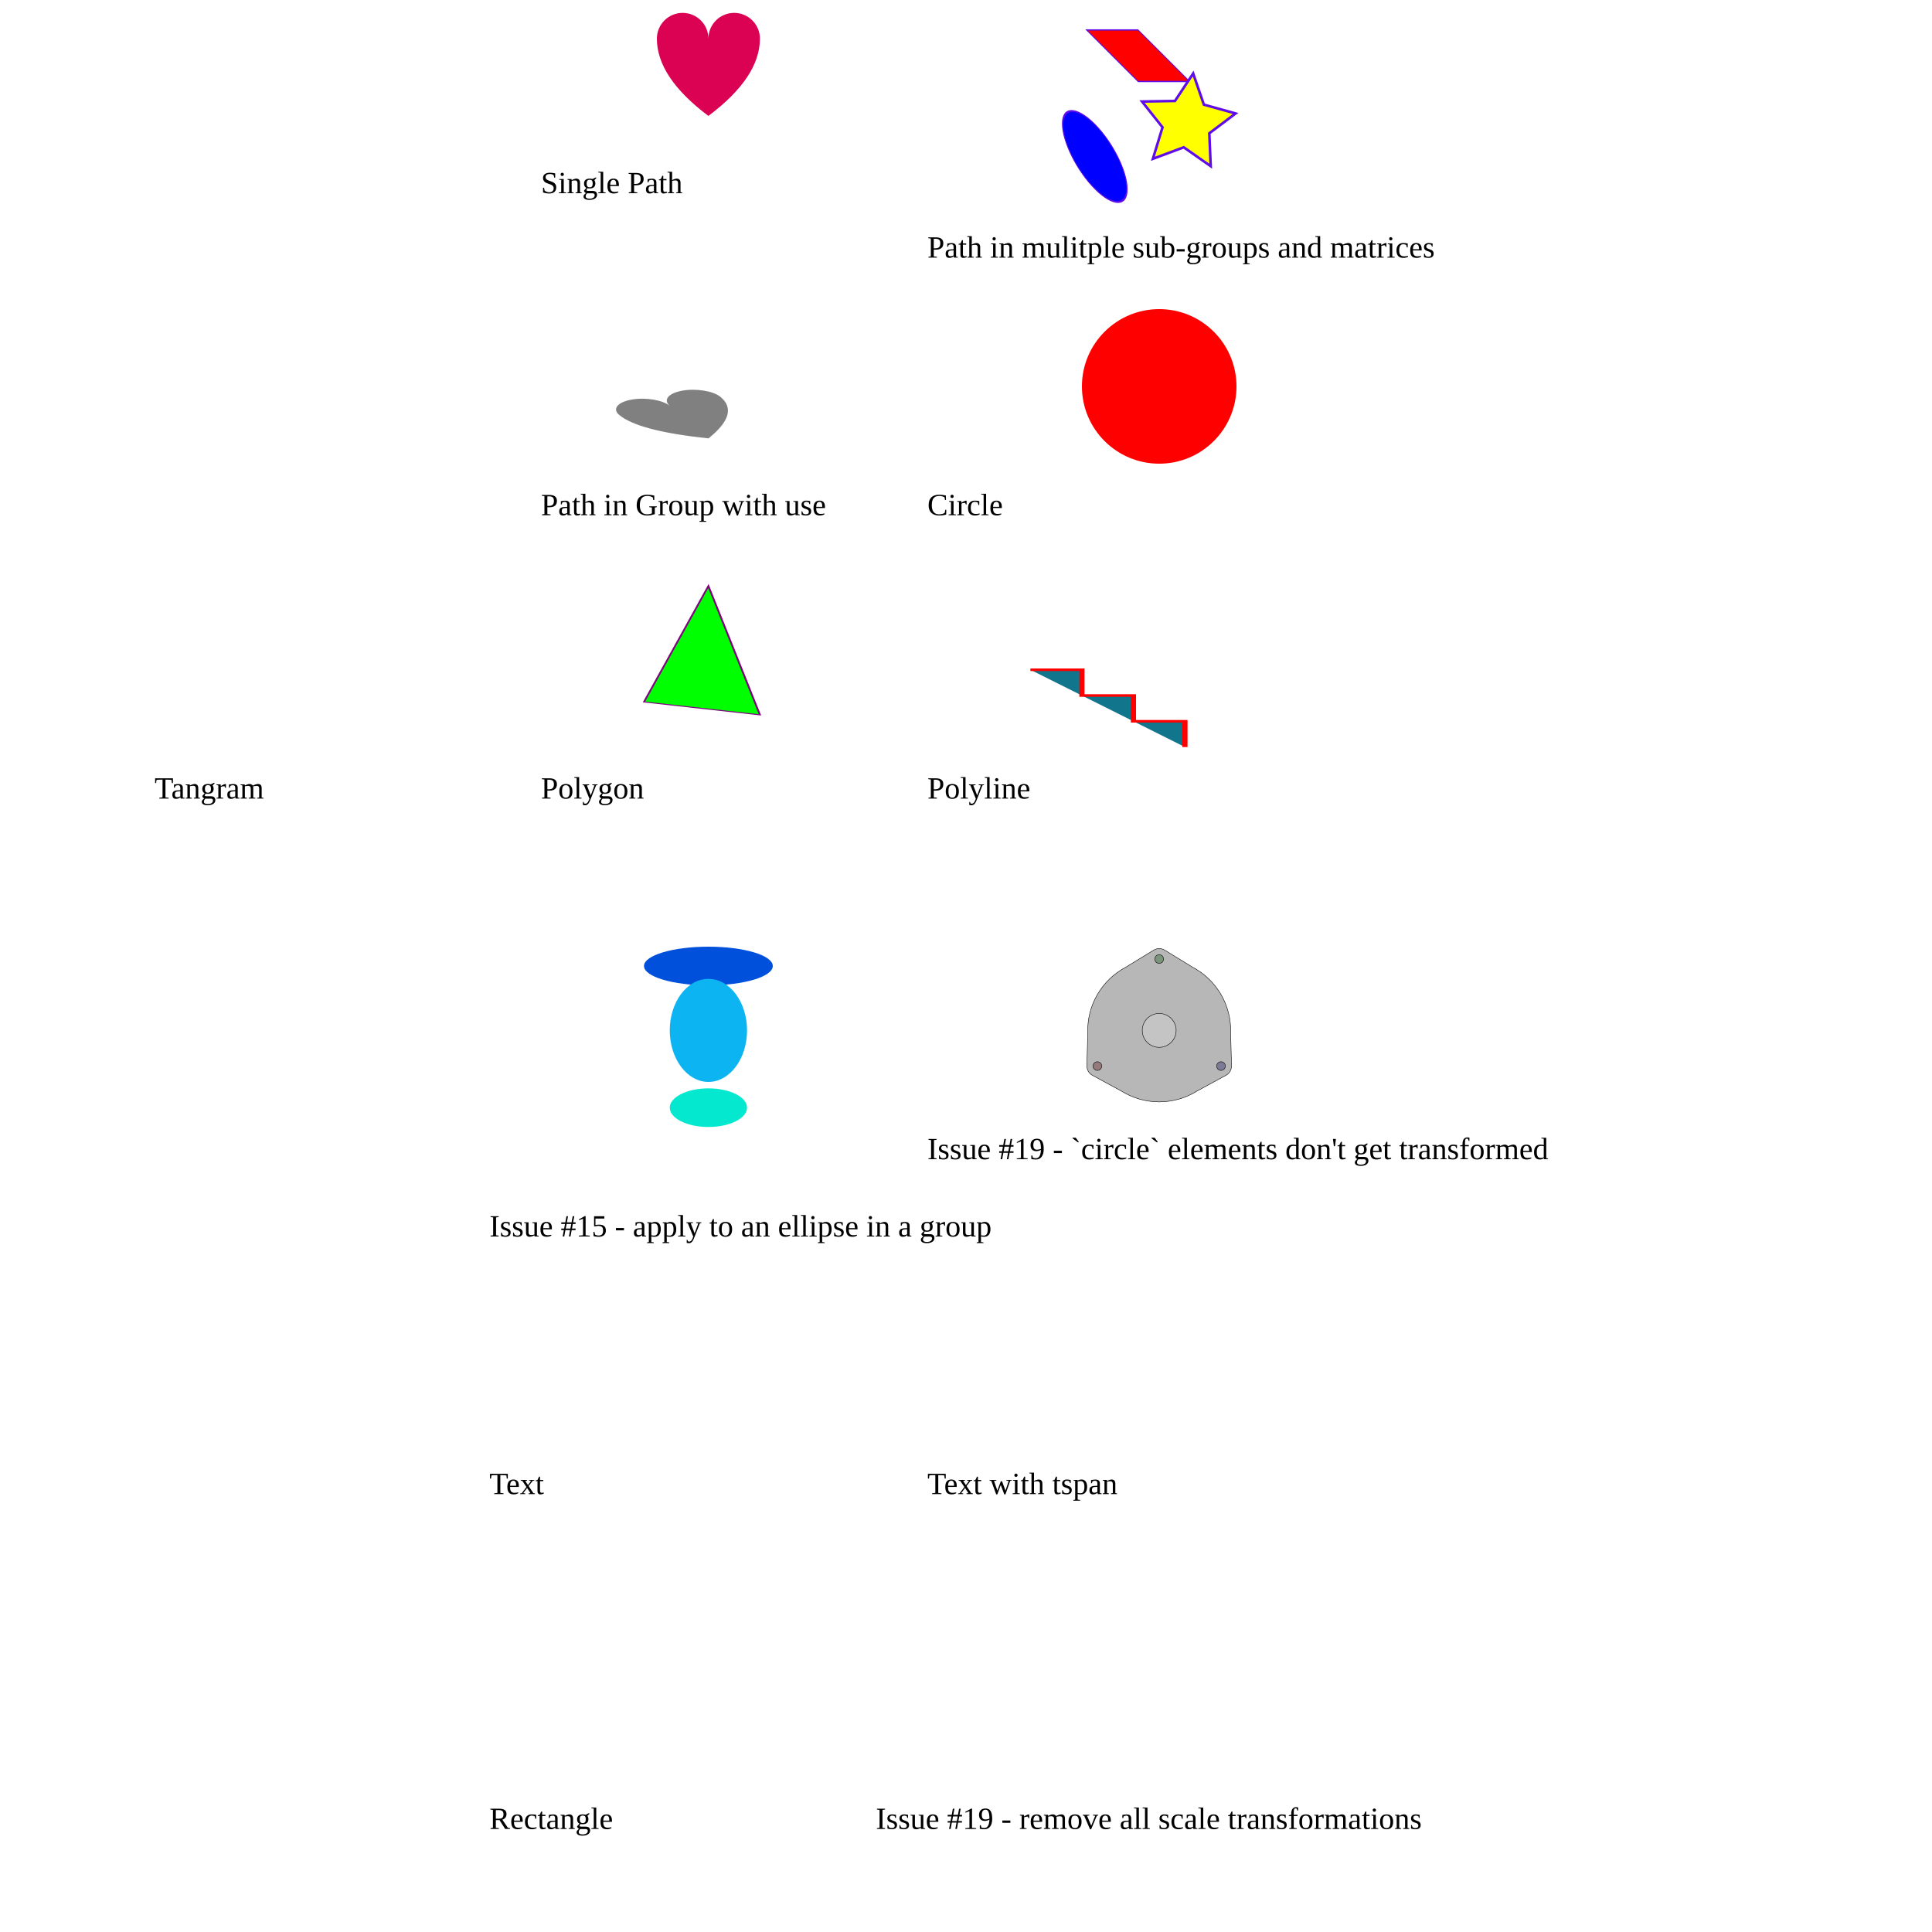
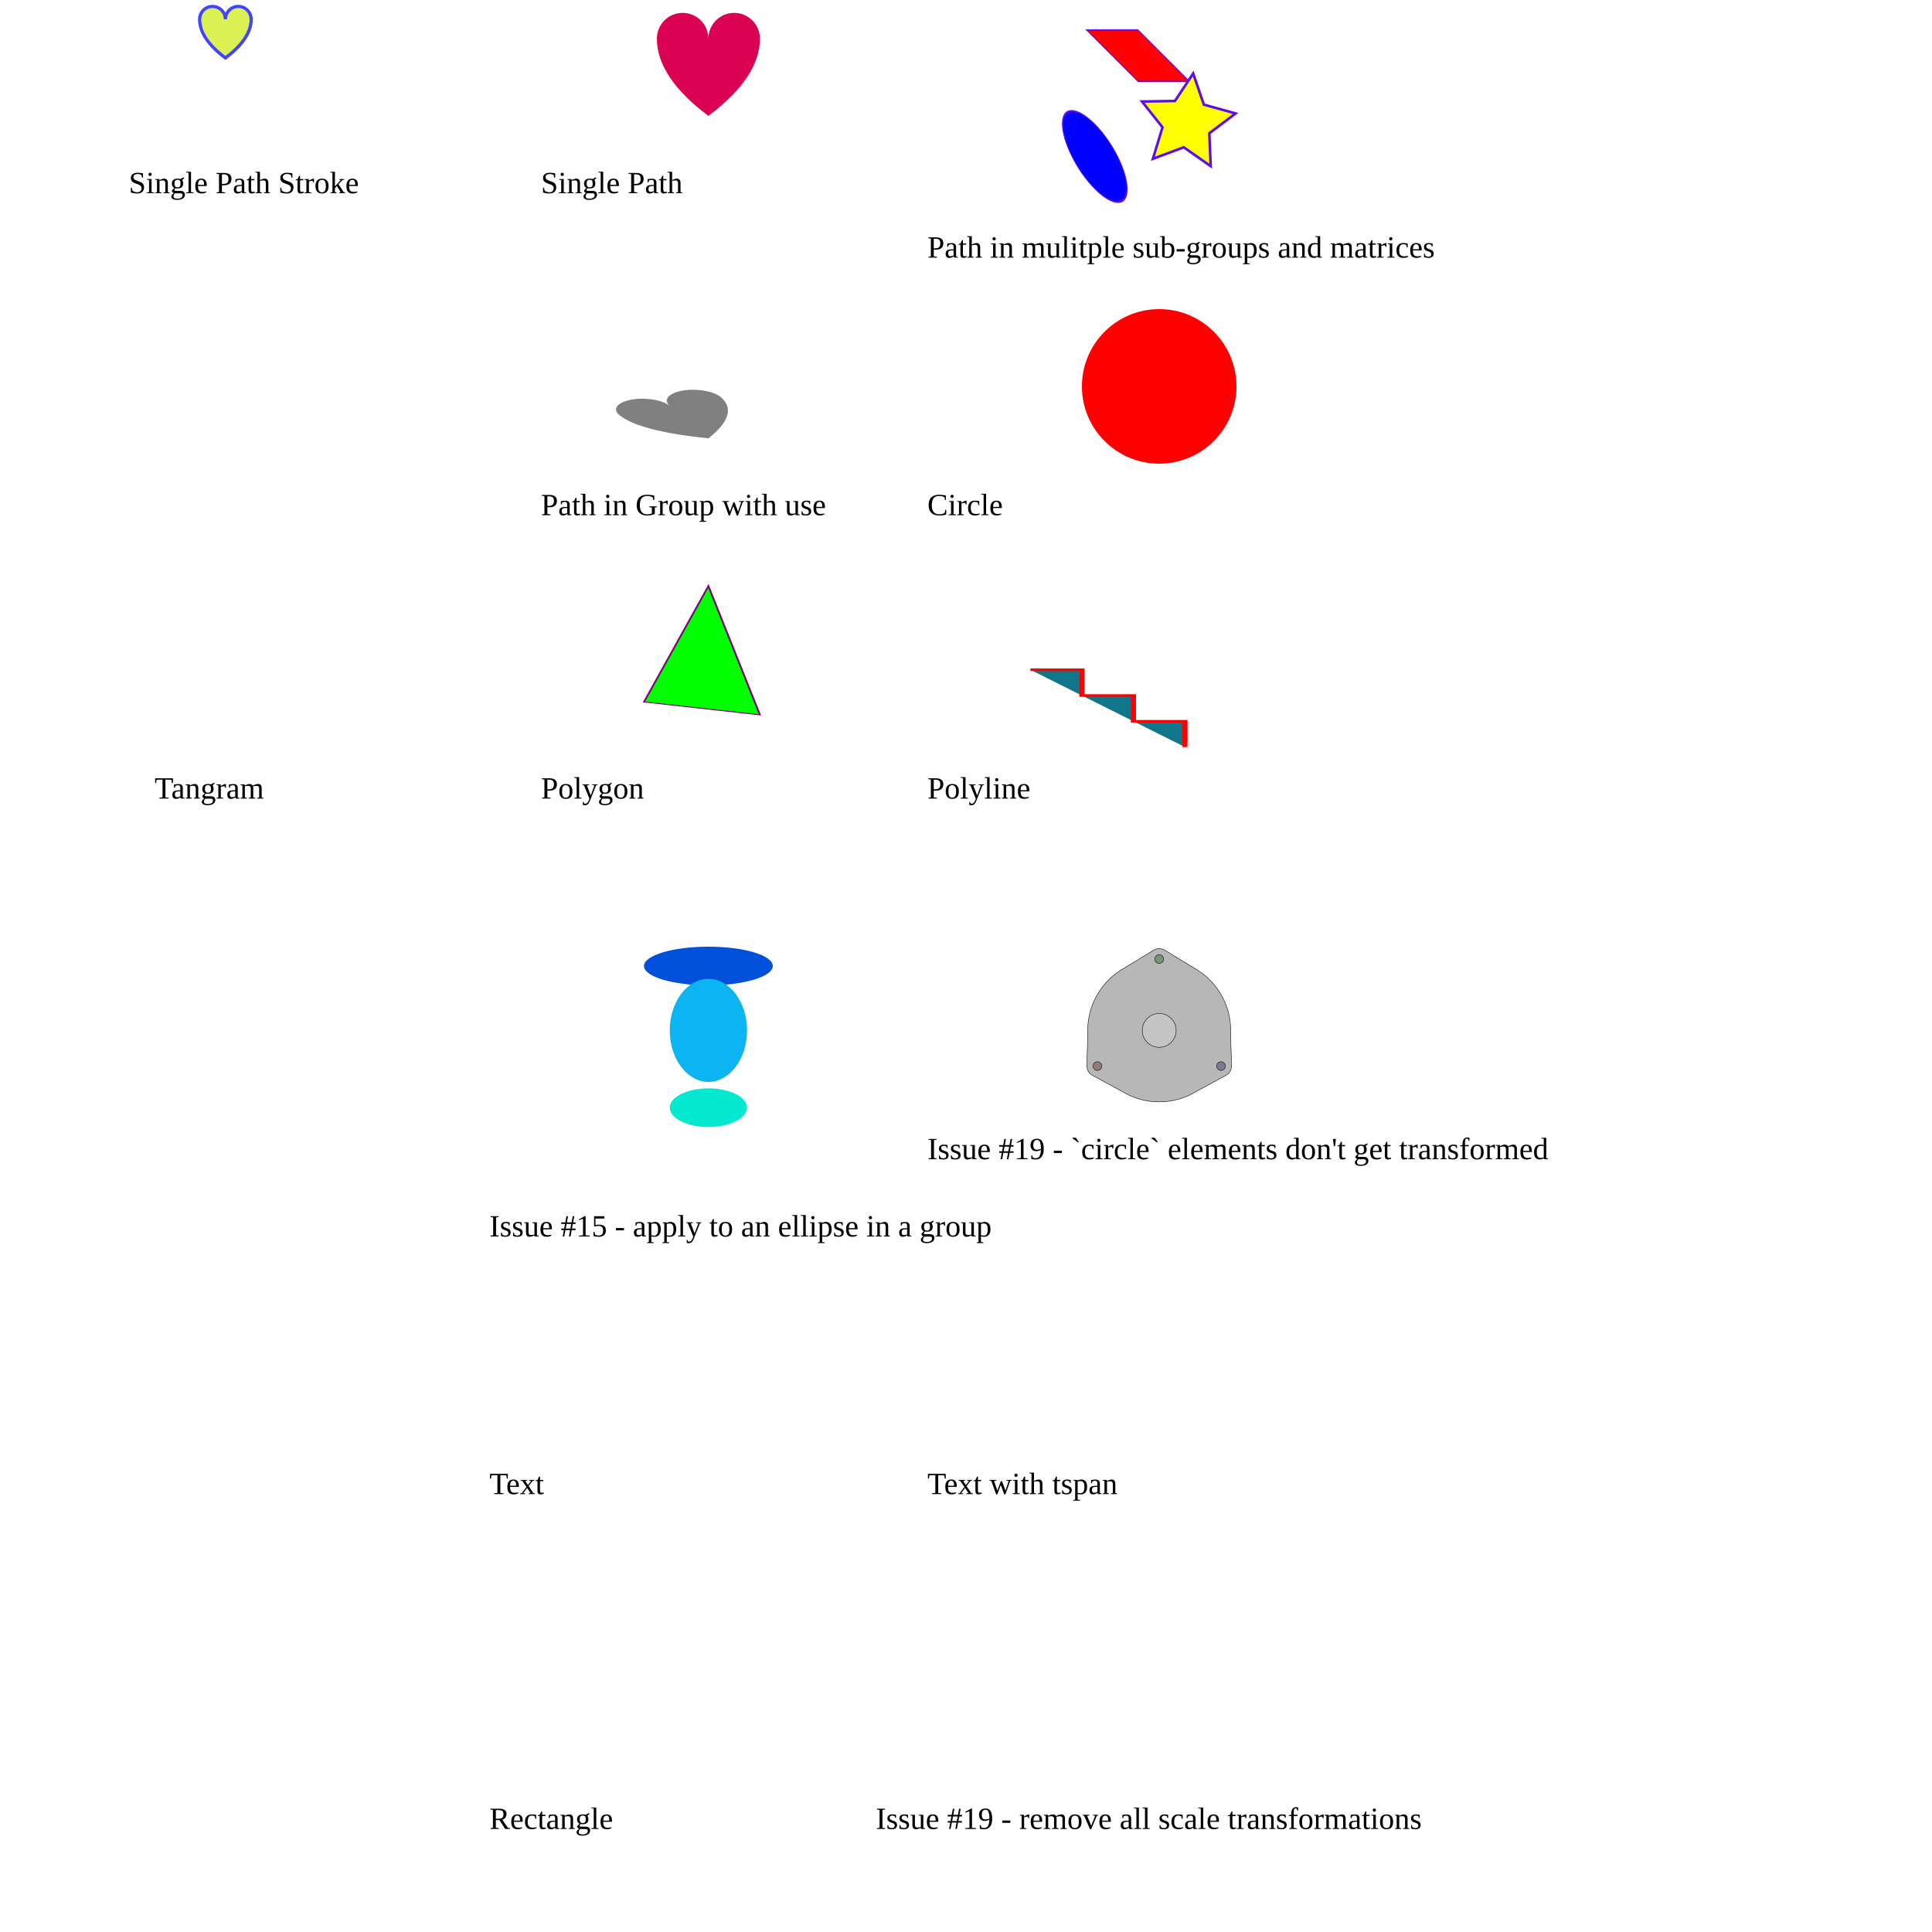
<svg xmlns="http://www.w3.org/2000/svg" viewBox="0 0 1500 1500">
  <style>
    text.desc {
      font-size: 24px;
    }
  </style>
+   <text class="desc" x="100" y="150">Single Path Stroke</text>
+   <path id="heart-stroke" d="M 10,30 A 20,20 0,0,1 50,30 A 20,20 0,0,1 90,30 Q 90,60 50,90 Q 10,60 10,30 z" transform="translate(150,0) scale(0.5, 0.5)" style="fill:#dbf153" stroke="#4444ff" stroke-width="5" />
  <text class="desc" x="420" y="150">Single Path</text>
  <path id="heart" d="M 10,30 A 20,20 0,0,1 50,30 A 20,20 0,0,1 90,30 Q 90,60 50,90 Q 10,60 10,30 z" transform="translate(500,0)" style="fill:#db0153" />
  <text class="desc" x="420" y="400">Path in Group with use</text>
  <g id="test-path-group" transform="translate(500, 250)">
    <g id="tpg_1" fill="grey" transform="rotate(-10 50 100)                 translate(-36 45.5)                 skewX(40)                 scale(1 0.5)">
      <path id="heart2" d="M 10,30 A 20,20 0,0,1 50,30 A 20,20 0,0,1 90,30 Q 90,60 50,90 Q 10,60 10,30 z" />
    </g>
  </g>
  <text class="desc" x="720" y="200">Path in mulitple sub-groups and matrices</text>
  <g id="mulitple-sub-groups" transform="translate(750, 0)">
    <g id="msg-1" transform="matrix(1,0,0,1,4,-20)">
      <g id="msg-2" transform="matrix(0.5,0,0,0.5,0,0)">
        <path id="msg-rectangle" style="fill:red;stroke-width:2;stroke:#5f0ce8" d="M 92.642,86.498 H 172.642 V 166.498 H 92.642 Z" transform="matrix(1,0,1,1,0,0)" />
        <path id="msg-circle" style="fill:blue;stroke-width:2;stroke:#5f0ce8" d="m 242,91 a 50,50 0 0 1 -50,50 50,50 0 0 1 -50,-50 50,50 0 0 1 50,-50 50,50 0 0 1 50,50 z" transform="matrix(1,1,0,1,0,0)" />
      </g>
      <path id="msg-star" style="fill:yellow;stroke-width:2;stroke:#5f0ce8" d="m 186.001,149.023 -20.942,-14.665 -23.953,8.938 7.476,-24.449 -15.902,-20.018 25.562,-0.445 14.125,-21.31 8.323,24.173 24.632,6.848 -20.418,15.385 z" />
    </g>
  </g>
  <text class="desc" x="720" y="400">Circle</text>
  <circle id="circle" cx="0" cy="0" r="30" style="fill:red;stroke-width:1.5" transform="translate(900, 300) scale(2)" />
  <text class="desc" x="420" y="620">Polygon</text>
  <polygon id="triangle" points="200,10 250,190 160,210" style="fill:lime;stroke:purple;stroke-width:1.5" transform="translate(750, 450) scale(-1 0.5)" />
  <text class="desc" x="720" y="620">Polyline</text>
  <polyline id="steps" points="0,40 40,40 40,80 80,80 80,120 120,120 120,160" style="fill:#11768c;stroke:red;stroke-width:4" transform="translate(800, 500) scale(1 0.5)" />
  <text class="desc" x="380" y="1160">Text</text>
  <text class="desc" x="720" y="1160">Text with tspan</text>
  <text class="desc" x="120" y="620">Tangram</text>
  <text class="desc" x="380" y="960">Issue #15 - apply to an ellipse in a group</text>
  <g id="issue-15" transform="translate(550, 750)">
    <ellipse id="issue-15_1" cx="0" cy="0" rx="50" ry="30" style="fill:#0050DB;stroke-width:1.5" transform="scale(1 0.5)" />
    <ellipse id="issue-15_2" cx="0" cy="50" rx="60" ry="40" style="fill:#0CB5F2;stroke-width:1.5" transform="scale(0.5 1)" />
    <ellipse id="issue-15_3" cx="0" cy="100" rx="30" ry="15" style="fill:#05E8D0;stroke-width:1.5" transform="translate(0 10)" />
  </g>
  <text class="desc" x="720" y="900">Issue #19 - `circle` elements don't get transformed</text>
  <g id="issue-19" transform="translate(900, 800) scale(1,-1)">
    <path id="issue-19_1" d="M 55.469 -1.858 A 55.5 55.5 0 0 1 26.125 48.967L 4.252 62.352 A 8.147 8.147 0 0 1 -4.252 62.352L -26.125 48.967 A 55.5 55.5 0 0 1 -55.469 -1.858L -56.125 -27.493 A 8.147 8.147 0 0 1 -51.872 -34.859L -29.344 -47.108 A 55.5 55.5 0 0 1 29.344 -47.108L 51.872 -34.859 A 8.147 8.147 0 0 1 56.125 -27.493L 55.469 -1.858 " style="stroke:#000;stroke-width:0.35;fill:#29292955;fill-rule:evenodd" />
    <circle id="issue-19_2" cx="4.39931227243e-24" cy="1.67346641155e-24" r="13.145" style="stroke:#000;stroke-width:0.35;fill:#e0e0e055" />
    <circle id="issue-19_3" cx="-47.981" cy="-27.702" r="3.378" style="stroke:#000;stroke-width:0.35;fill:#50000055" />
    <circle id="issue-19_4" cx="2.61025905349e-29" cy="55.403" r="3.378" style="stroke:#000;stroke-width:0.35;fill:#00500055" />
    <circle id="issue-19_5" cx="47.981" cy="-27.702" r="3.378" style="stroke:#000;stroke-width:0.35;fill:#00005055" />
  </g>
  <text class="desc" x="680" y="1420">Issue #19 - remove all scale transformations</text>
  <text class="desc" x="380" y="1420">Rectangle</text>
</svg>
